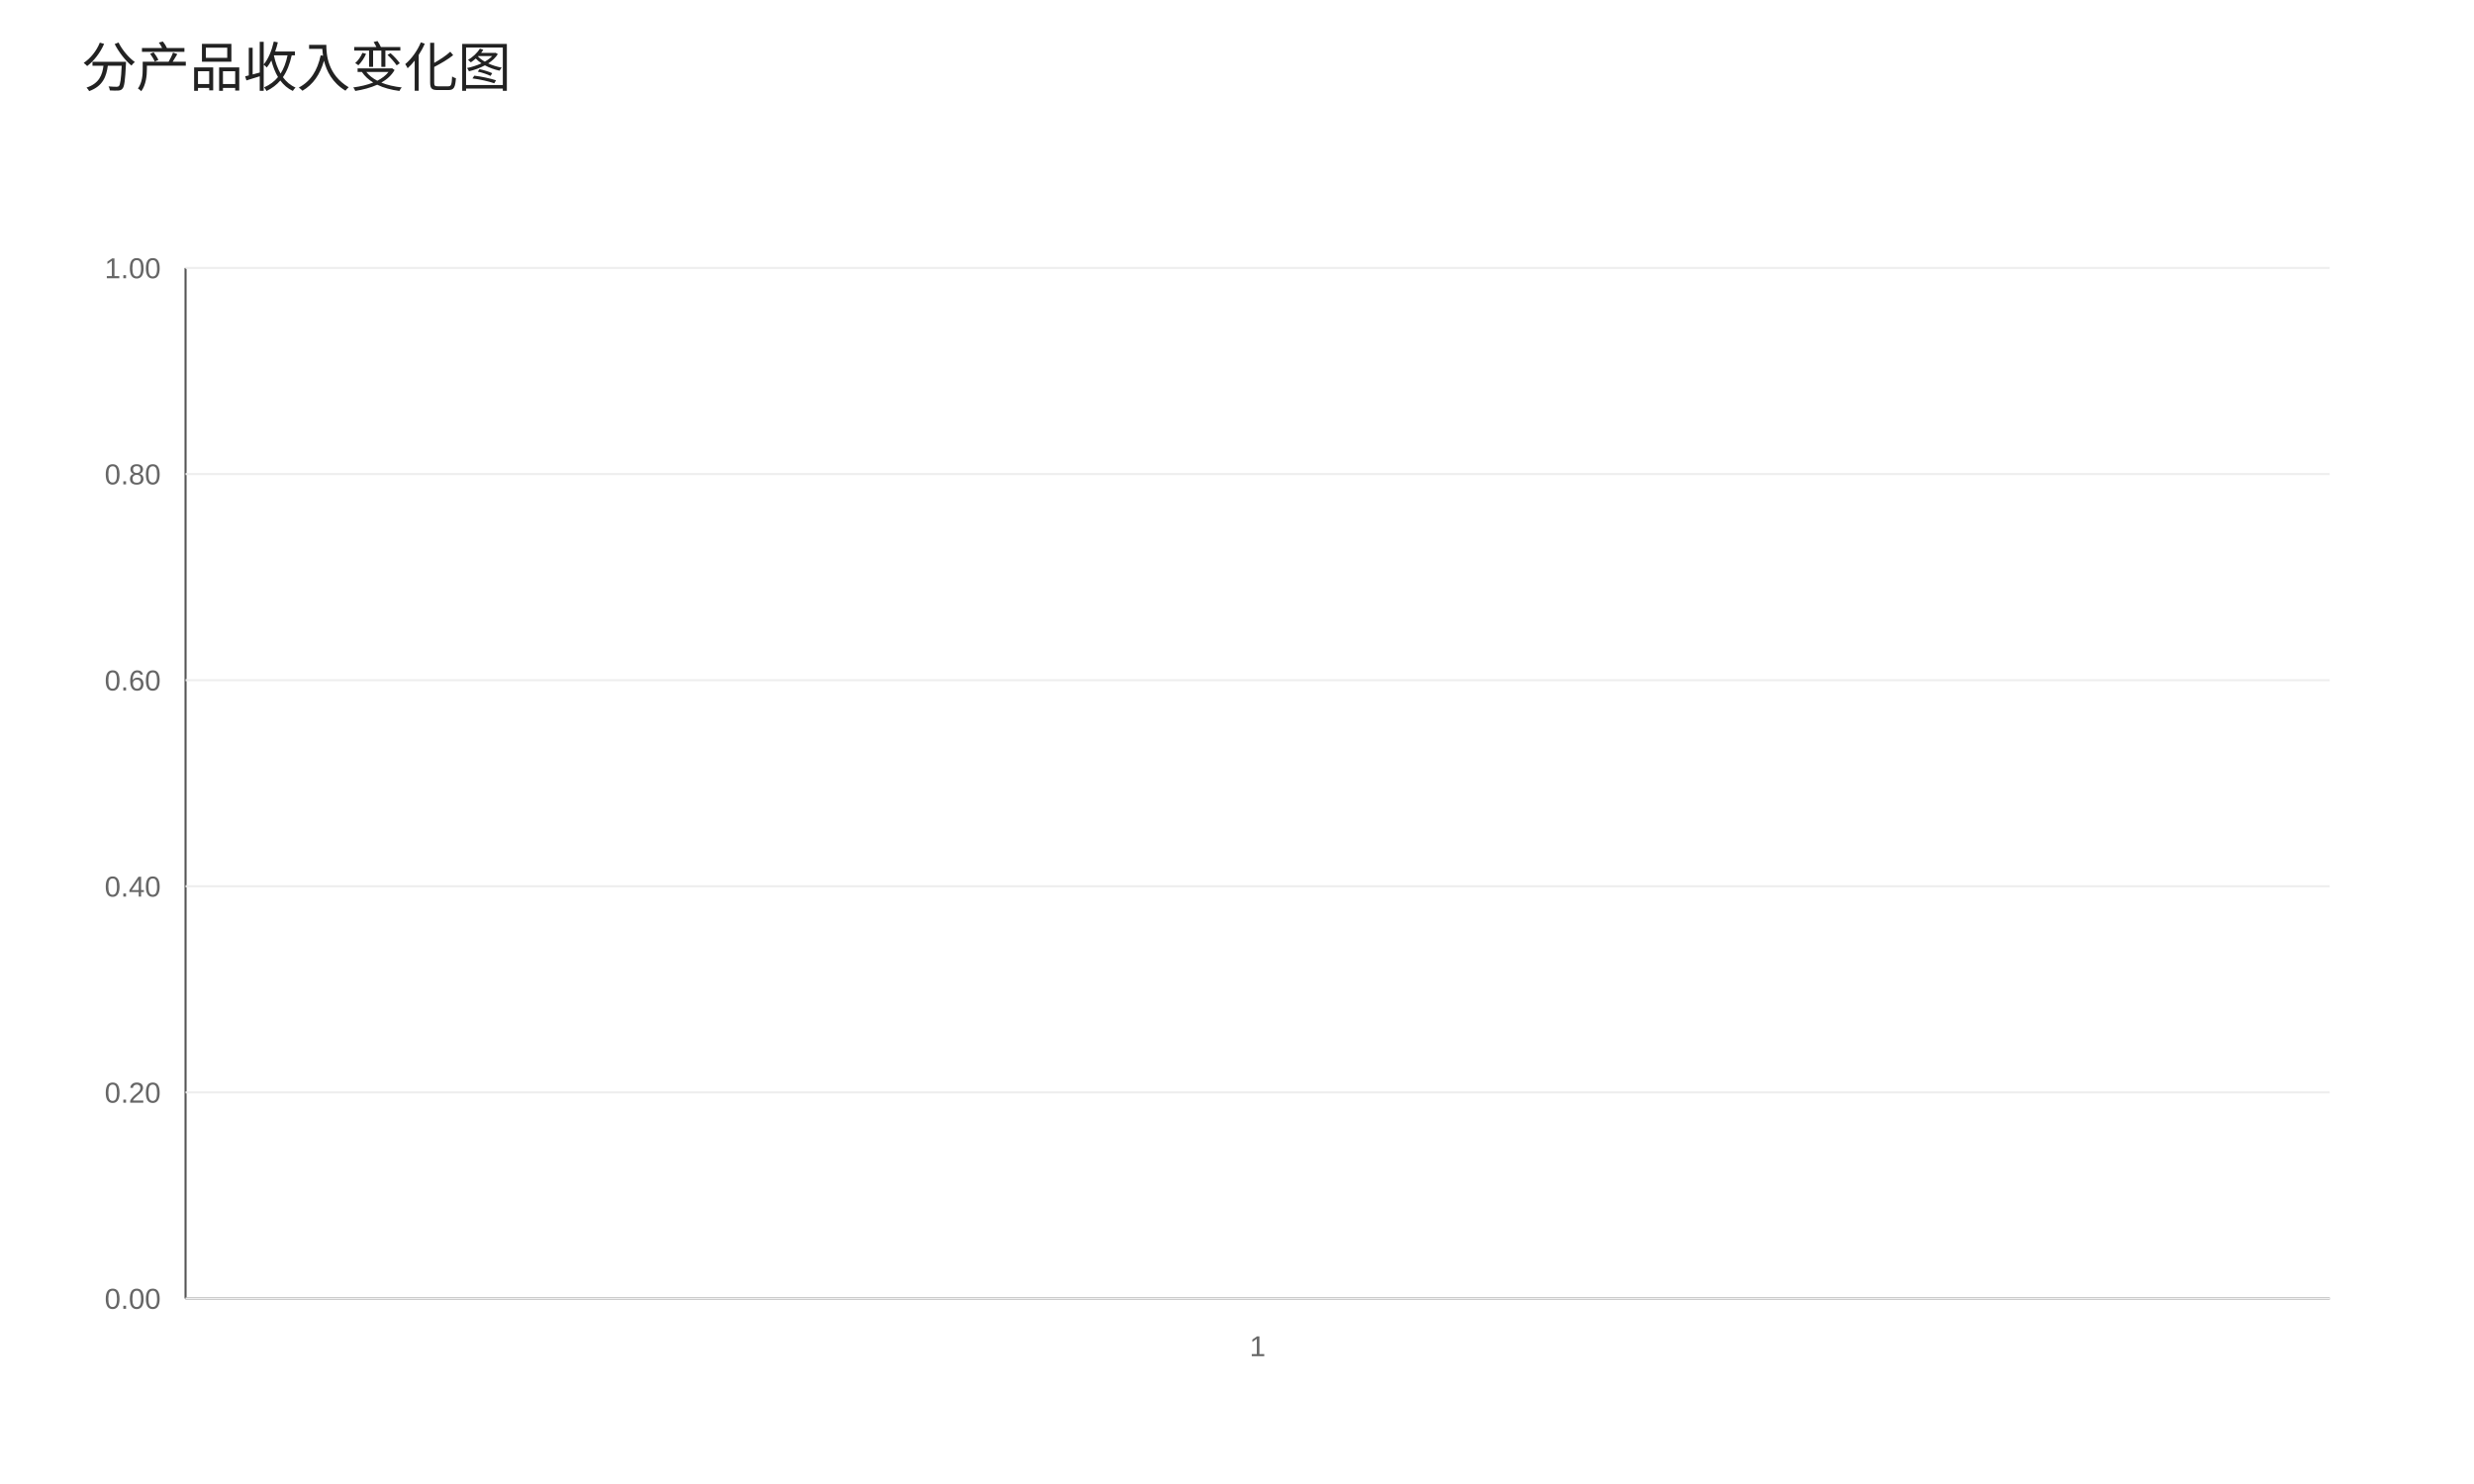
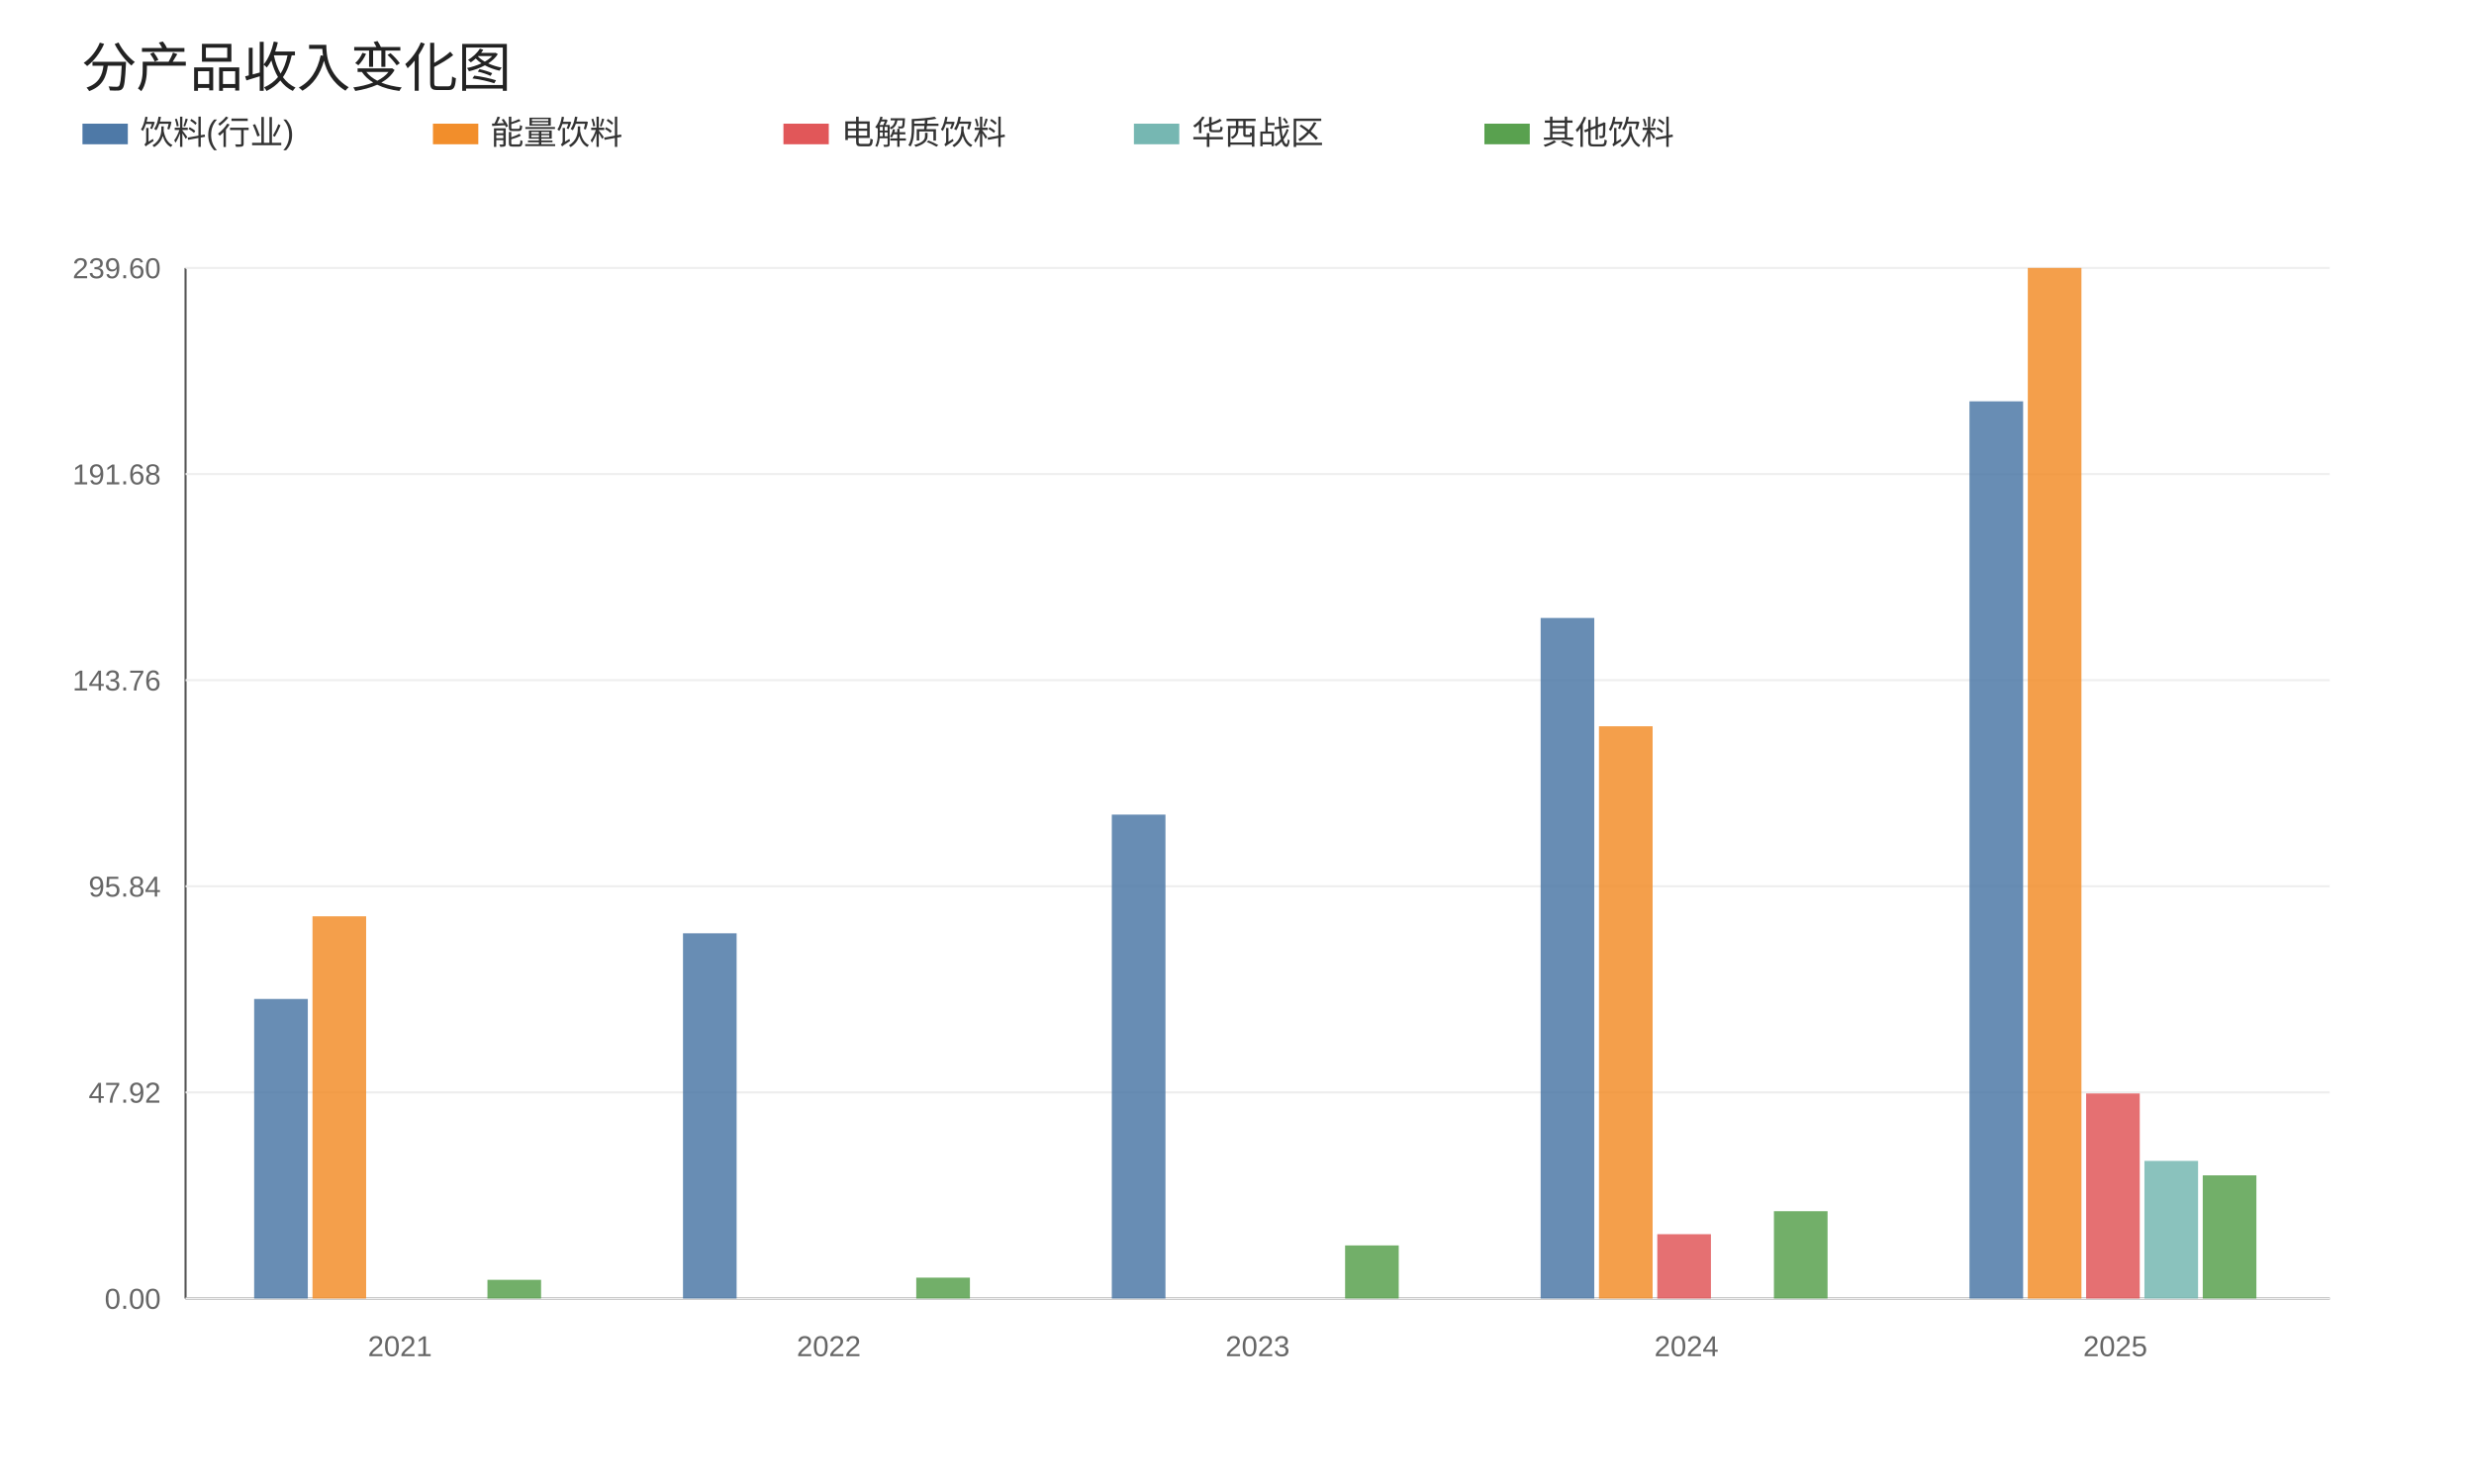
<svg xmlns="http://www.w3.org/2000/svg" width="1200" height="720" viewBox="0 0 1200 720">
  <rect x="0" y="0" width="100%" height="100%" fill="#ffffff" />
  <text x="40" y="42" font-size="26" font-family="Arial, PingFang SC, Microsoft YaHei, sans-serif" fill="#222">分产品收入变化图</text>
+   <rect x="40" y="60" width="22" height="10" fill="#4E79A7" />
+   <text x="68" y="70" font-size="16" font-family="Arial, PingFang SC, Microsoft YaHei, sans-serif" fill="#333">饮料(行业)</text>
+   <rect x="210" y="60" width="22" height="10" fill="#F28E2B" />
+   <text x="238" y="70" font-size="16" font-family="Arial, PingFang SC, Microsoft YaHei, sans-serif" fill="#333">能量饮料</text>
+   <rect x="380" y="60" width="22" height="10" fill="#E15759" />
+   <text x="408" y="70" font-size="16" font-family="Arial, PingFang SC, Microsoft YaHei, sans-serif" fill="#333">电解质饮料</text>
+   <rect x="550" y="60" width="22" height="10" fill="#76B7B2" />
+   <text x="578" y="70" font-size="16" font-family="Arial, PingFang SC, Microsoft YaHei, sans-serif" fill="#333">华西战区</text>
+   <rect x="720" y="60" width="22" height="10" fill="#59A14F" />
+   <text x="748" y="70" font-size="16" font-family="Arial, PingFang SC, Microsoft YaHei, sans-serif" fill="#333">其他饮料</text>
  <line x1="90" y1="130" x2="90" y2="630" stroke="#555" stroke-width="1" />
  <line x1="90" y1="630.0" x2="1130" y2="630.0" stroke="#555" stroke-width="1" />
  <line x1="90" y1="630.0" x2="1130" y2="630.0" stroke="#eee" stroke-width="1" />
  <text x="78" y="635.0" text-anchor="end" font-size="14" font-family="Arial, PingFang SC, Microsoft YaHei, sans-serif" fill="#666">0.00</text>
  <line x1="90" y1="530.0" x2="1130" y2="530.0" stroke="#eee" stroke-width="1" />
-   <text x="78" y="535.0" text-anchor="end" font-size="14" font-family="Arial, PingFang SC, Microsoft YaHei, sans-serif" fill="#666">0.20</text>
+   <text x="78" y="535.0" text-anchor="end" font-size="14" font-family="Arial, PingFang SC, Microsoft YaHei, sans-serif" fill="#666">47.92</text>
  <line x1="90" y1="430.0" x2="1130" y2="430.0" stroke="#eee" stroke-width="1" />
-   <text x="78" y="435.0" text-anchor="end" font-size="14" font-family="Arial, PingFang SC, Microsoft YaHei, sans-serif" fill="#666">0.40</text>
+   <text x="78" y="435.0" text-anchor="end" font-size="14" font-family="Arial, PingFang SC, Microsoft YaHei, sans-serif" fill="#666">95.84</text>
  <line x1="90" y1="330.0" x2="1130" y2="330.0" stroke="#eee" stroke-width="1" />
-   <text x="78" y="335.0" text-anchor="end" font-size="14" font-family="Arial, PingFang SC, Microsoft YaHei, sans-serif" fill="#666">0.60</text>
+   <text x="78" y="335.0" text-anchor="end" font-size="14" font-family="Arial, PingFang SC, Microsoft YaHei, sans-serif" fill="#666">143.76</text>
  <line x1="90" y1="230" x2="1130" y2="230" stroke="#eee" stroke-width="1" />
-   <text x="78" y="235" text-anchor="end" font-size="14" font-family="Arial, PingFang SC, Microsoft YaHei, sans-serif" fill="#666">0.80</text>
+   <text x="78" y="235" text-anchor="end" font-size="14" font-family="Arial, PingFang SC, Microsoft YaHei, sans-serif" fill="#666">191.68</text>
  <line x1="90" y1="130.0" x2="1130" y2="130.0" stroke="#eee" stroke-width="1" />
-   <text x="78" y="135.0" text-anchor="end" font-size="14" font-family="Arial, PingFang SC, Microsoft YaHei, sans-serif" fill="#666">1.00</text>
-   <text x="610.0" y="658" text-anchor="middle" font-size="14" font-family="Arial, PingFang SC, Microsoft YaHei, sans-serif" fill="#666">1</text>
+   <text x="78" y="135.0" text-anchor="end" font-size="14" font-family="Arial, PingFang SC, Microsoft YaHei, sans-serif" fill="#666">239.60</text>
+   <text x="194.0" y="658" text-anchor="middle" font-size="14" font-family="Arial, PingFang SC, Microsoft YaHei, sans-serif" fill="#666">2021</text>
+   <text x="402.0" y="658" text-anchor="middle" font-size="14" font-family="Arial, PingFang SC, Microsoft YaHei, sans-serif" fill="#666">2022</text>
+   <text x="610.0" y="658" text-anchor="middle" font-size="14" font-family="Arial, PingFang SC, Microsoft YaHei, sans-serif" fill="#666">2023</text>
+   <text x="818.0" y="658" text-anchor="middle" font-size="14" font-family="Arial, PingFang SC, Microsoft YaHei, sans-serif" fill="#666">2024</text>
+   <text x="1026.0" y="658" text-anchor="middle" font-size="14" font-family="Arial, PingFang SC, Microsoft YaHei, sans-serif" fill="#666">2025</text>
+   <rect x="123.28" y="484.67" width="26.02" height="145.33" fill="#4E79A7" opacity="0.85" />
+   <rect x="331.28" y="452.81" width="26.02" height="177.19" fill="#4E79A7" opacity="0.85" />
+   <rect x="539.28" y="395.23" width="26.02" height="234.77" fill="#4E79A7" opacity="0.85" />
+   <rect x="747.28" y="299.82" width="26.02" height="330.18" fill="#4E79A7" opacity="0.85" />
+   <rect x="955.28" y="194.71" width="26.02" height="435.29" fill="#4E79A7" opacity="0.85" />
+   <rect x="151.57" y="444.57" width="26.02" height="185.43" fill="#F28E2B" opacity="0.85" />
+   <rect x="359.57" y="630.00" width="26.02" height="0.00" fill="#F28E2B" opacity="0.85" />
+   <rect x="567.57" y="630.00" width="26.02" height="0.00" fill="#F28E2B" opacity="0.85" />
+   <rect x="775.57" y="352.37" width="26.02" height="277.63" fill="#F28E2B" opacity="0.85" />
+   <rect x="983.57" y="130.00" width="26.02" height="500.00" fill="#F28E2B" opacity="0.85" />
+   <rect x="179.86" y="630.00" width="26.02" height="0.00" fill="#E15759" opacity="0.85" />
+   <rect x="387.86" y="630.00" width="26.02" height="0.00" fill="#E15759" opacity="0.85" />
+   <rect x="595.86" y="630.00" width="26.02" height="0.00" fill="#E15759" opacity="0.85" />
+   <rect x="803.86" y="598.80" width="26.02" height="31.20" fill="#E15759" opacity="0.85" />
+   <rect x="1011.86" y="530.52" width="26.02" height="99.48" fill="#E15759" opacity="0.85" />
+   <rect x="208.14" y="630.00" width="26.02" height="0.00" fill="#76B7B2" opacity="0.85" />
+   <rect x="416.14" y="630.00" width="26.02" height="0.00" fill="#76B7B2" opacity="0.85" />
+   <rect x="624.14" y="630.00" width="26.02" height="0.00" fill="#76B7B2" opacity="0.85" />
+   <rect x="832.14" y="630.00" width="26.02" height="0.00" fill="#76B7B2" opacity="0.85" />
+   <rect x="1040.14" y="563.24" width="26.02" height="66.76" fill="#76B7B2" opacity="0.85" />
+   <rect x="236.43" y="620.94" width="26.02" height="9.06" fill="#59A14F" opacity="0.85" />
+   <rect x="444.43" y="619.88" width="26.02" height="10.12" fill="#59A14F" opacity="0.85" />
+   <rect x="652.43" y="604.25" width="26.02" height="25.75" fill="#59A14F" opacity="0.85" />
+   <rect x="860.43" y="587.64" width="26.02" height="42.36" fill="#59A14F" opacity="0.85" />
+   <rect x="1068.43" y="570.25" width="26.02" height="59.75" fill="#59A14F" opacity="0.85" />
</svg>
